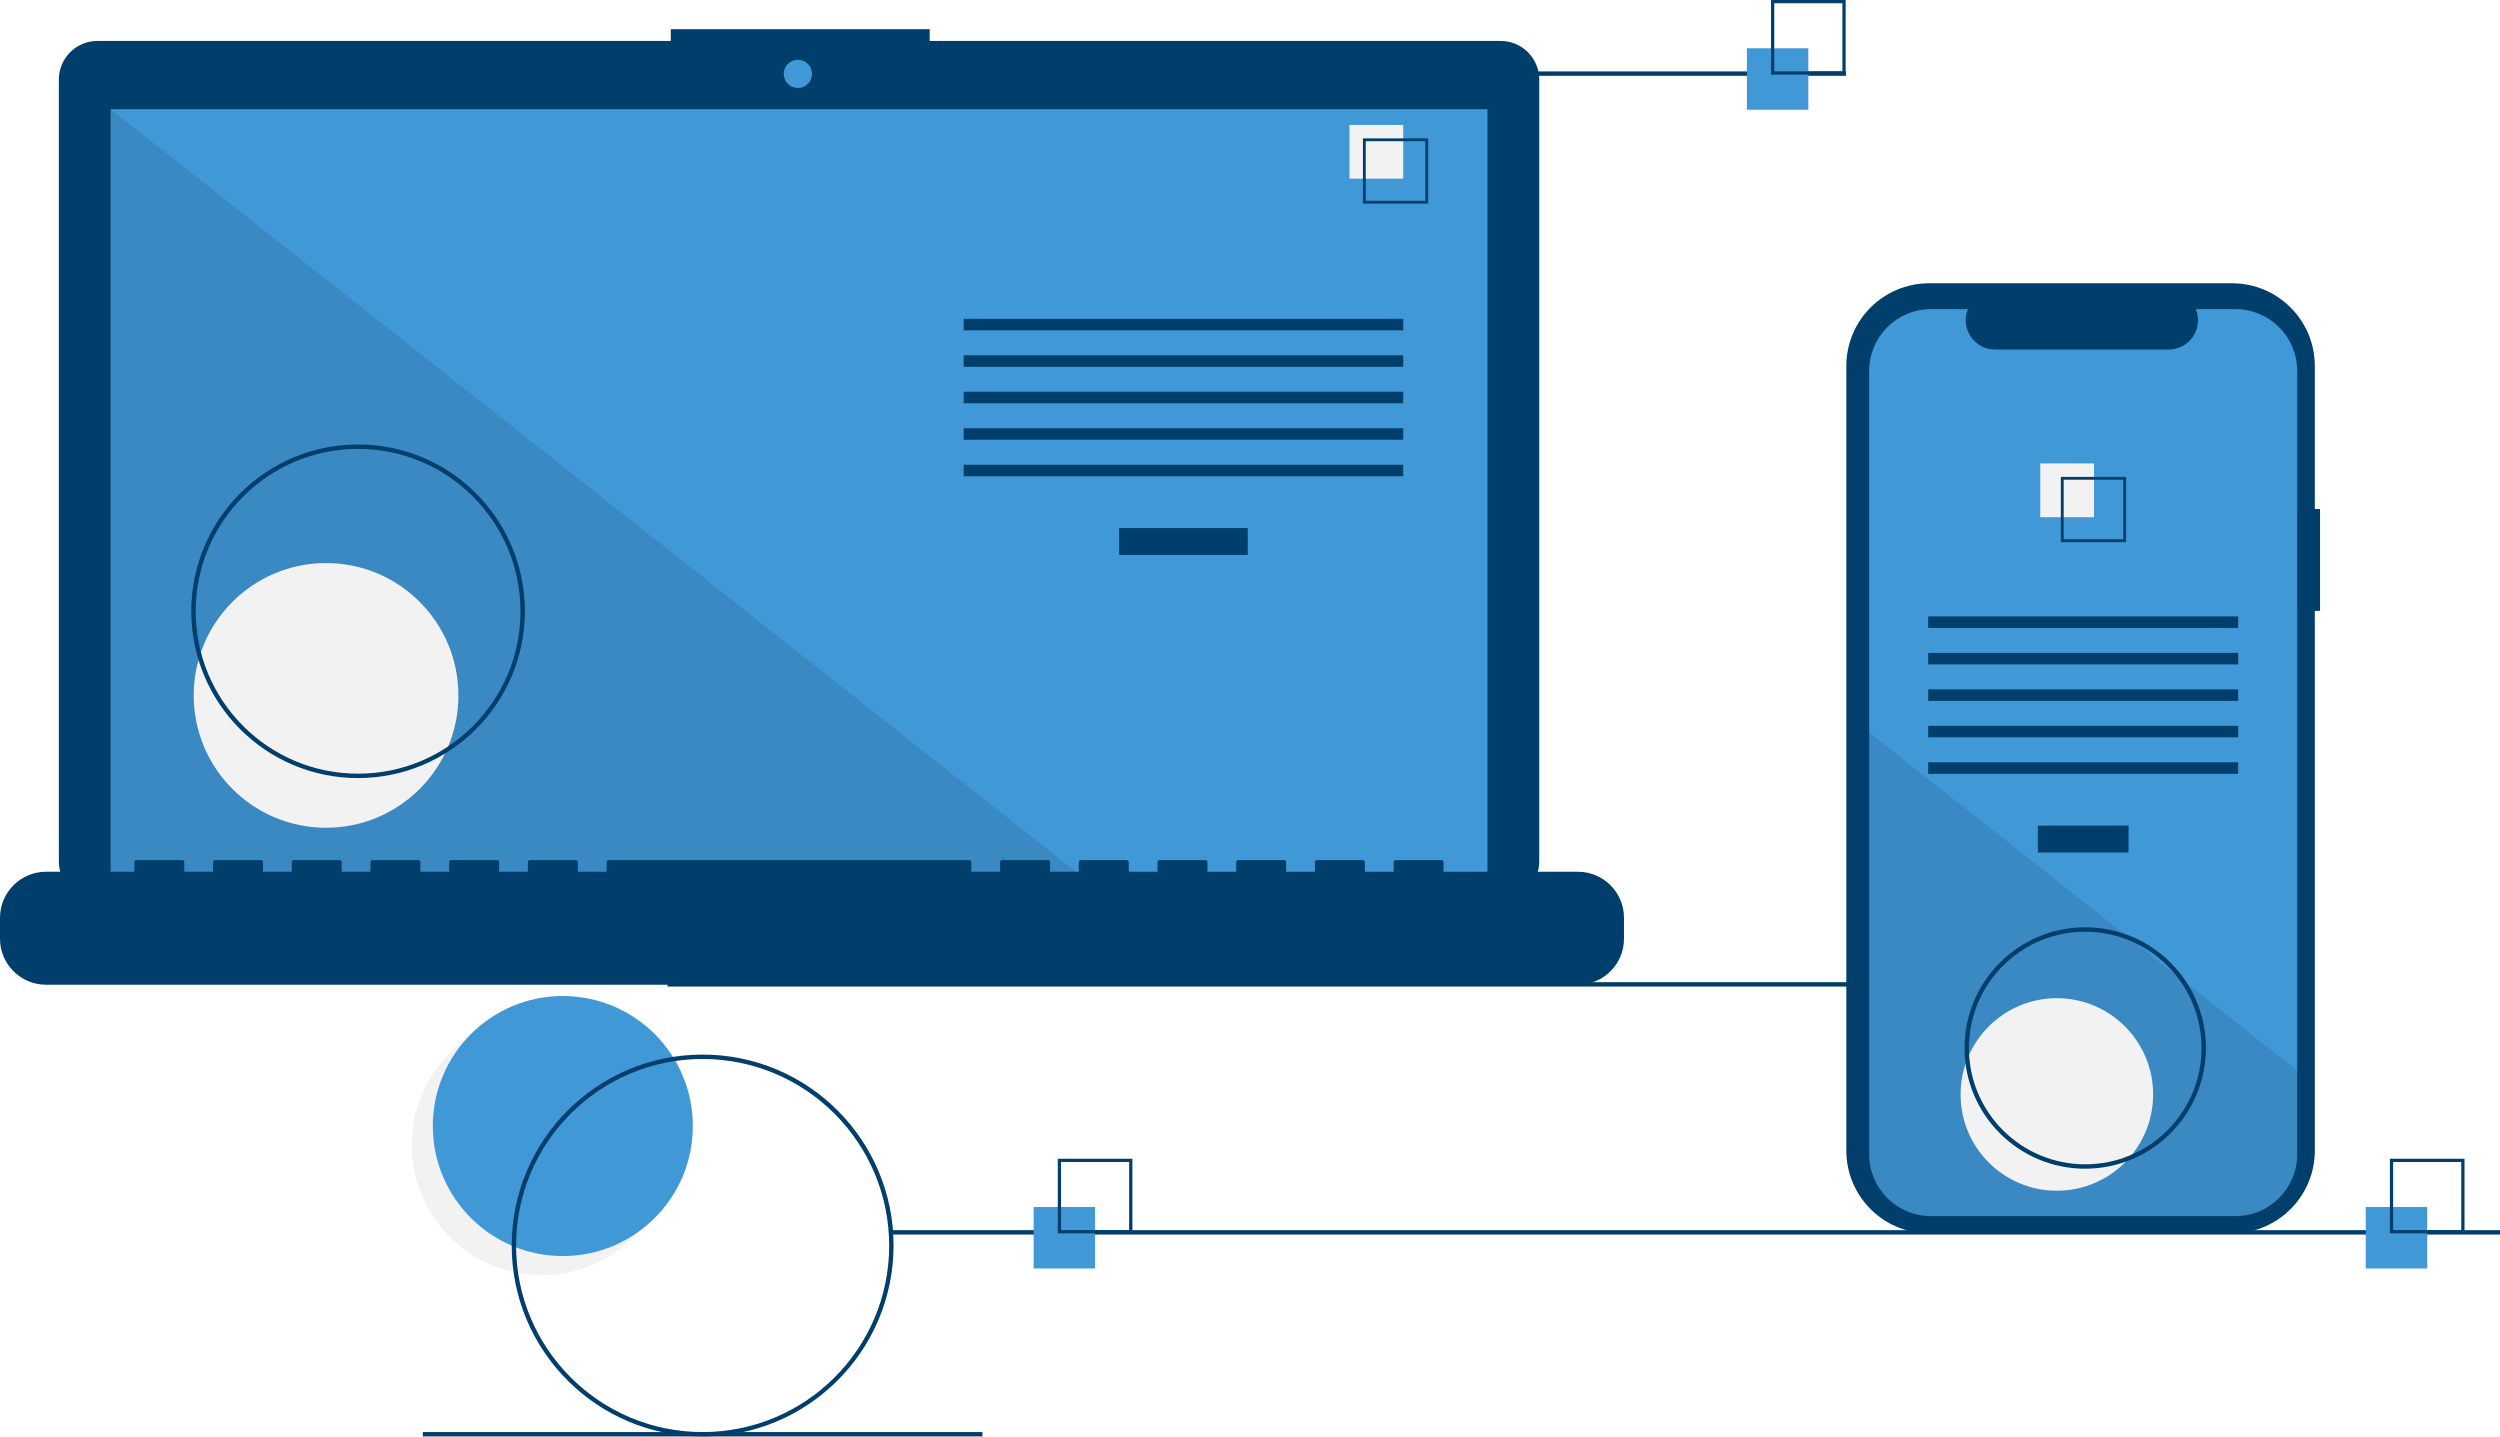
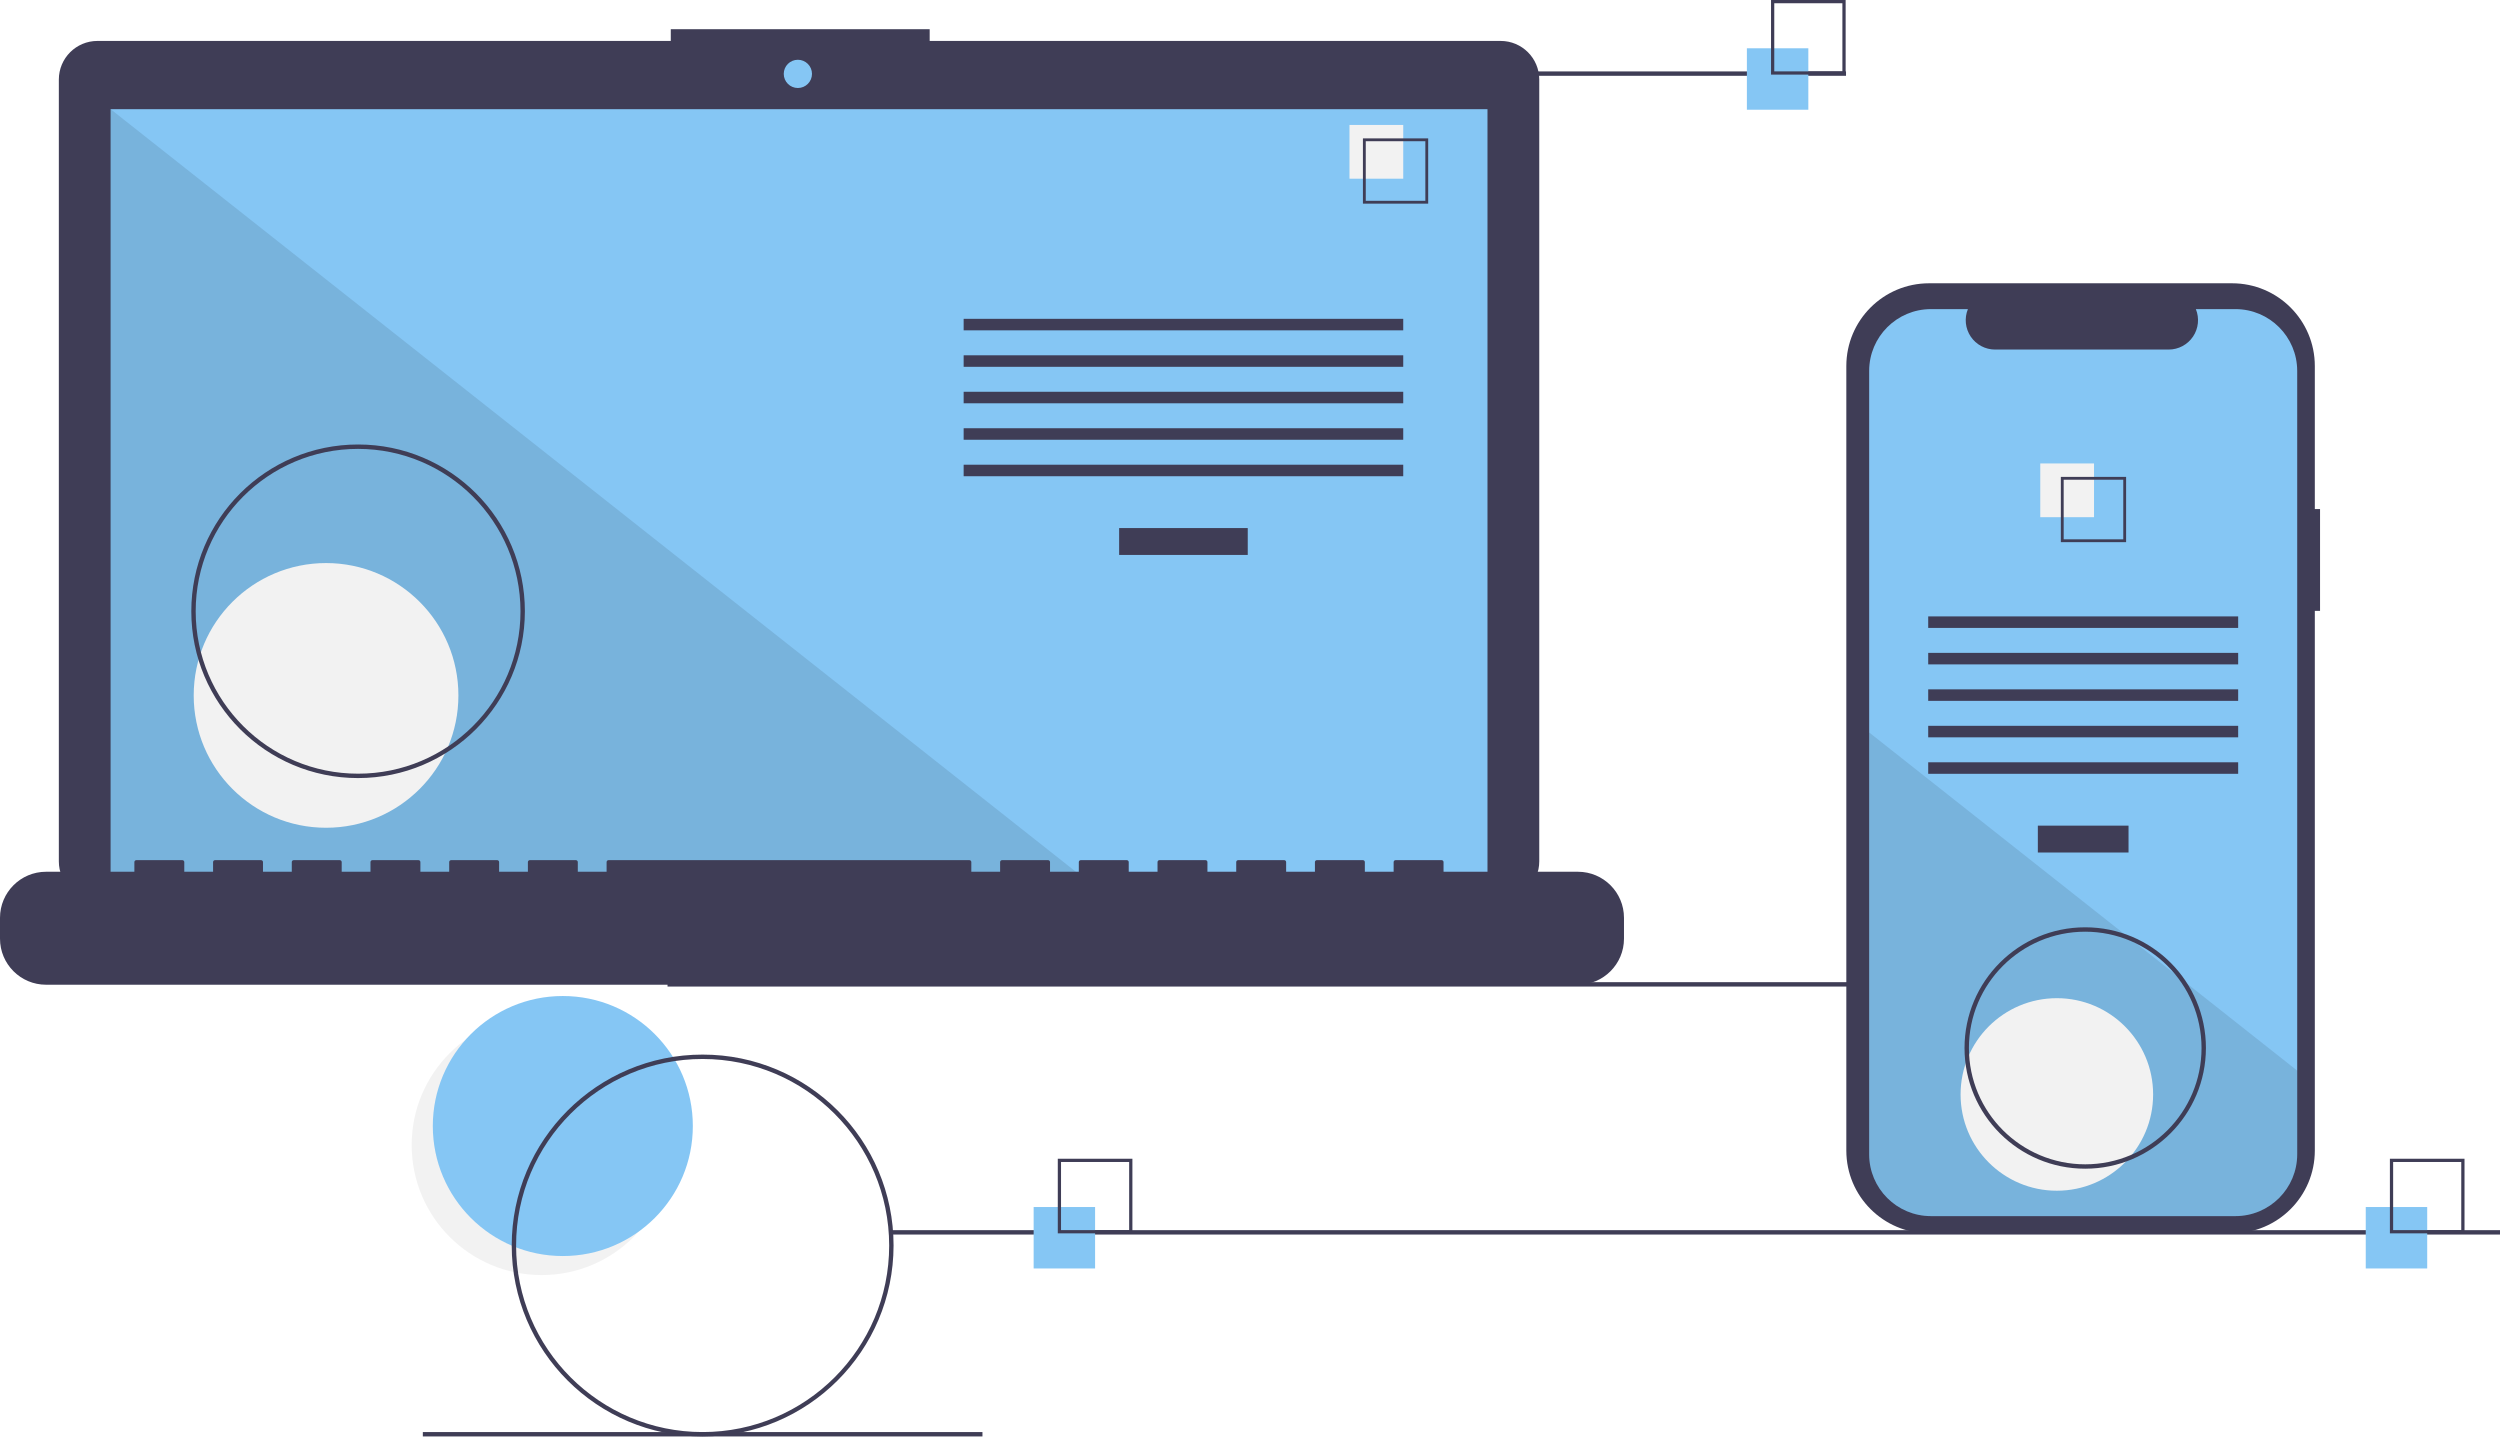
<svg xmlns="http://www.w3.org/2000/svg" id="b6117b06-2b45-45bc-b789-4a82ab6612dd" data-name="Layer 1" width="1139.171" height="654.543" viewBox="0 0 1139.171 654.543">
  <circle cx="246.827" cy="521.765" r="59.243" fill="#f2f2f2" />
-   <circle cx="256.46" cy="513.095" r="59.243" fill="#4098d7" />
-   <rect x="304.171" y="447.543" width="733" height="2" fill="#003e6b" />
-   <path d="M714.207,141.381H454.038v-5.362h-117.971v5.362H74.825a17.599,17.599,0,0,0-17.599,17.599V515.231a17.599,17.599,0,0,0,17.599,17.599H714.207a17.599,17.599,0,0,0,17.599-17.599V158.979A17.599,17.599,0,0,0,714.207,141.381Z" transform="translate(-30.41456 -122.7284)" fill="#003e6b" />
-   <rect x="50.406" y="49.754" width="627.391" height="353.913" fill="#4098d7" />
-   <circle cx="363.565" cy="33.667" r="6.435" fill="#4098d7" />
+   <circle cx="256.46" cy="513.095" r="59.243" fill="#85c6f4" />
+   <rect x="304.171" y="447.543" width="733" height="2" fill="#3f3d56" />
+   <path d="M714.207,141.381H454.038v-5.362h-117.971v5.362H74.825a17.599,17.599,0,0,0-17.599,17.599V515.231a17.599,17.599,0,0,0,17.599,17.599H714.207a17.599,17.599,0,0,0,17.599-17.599V158.979A17.599,17.599,0,0,0,714.207,141.381Z" transform="translate(-30.41456 -122.7284)" fill="#3f3d56" />
+   <rect x="50.406" y="49.754" width="627.391" height="353.913" fill="#85c6f4" />
+   <circle cx="363.565" cy="33.667" r="6.435" fill="#85c6f4" />
  <polygon points="498.374 403.667 50.406 403.667 50.406 49.754 498.374 403.667" opacity="0.1" />
  <circle cx="148.574" cy="316.876" r="60.307" fill="#f2f2f2" />
-   <rect x="509.953" y="240.622" width="58.605" height="12.246" fill="#003e6b" />
-   <rect x="439.102" y="145.279" width="200.307" height="5.248" fill="#003e6b" />
-   <rect x="439.102" y="161.898" width="200.307" height="5.248" fill="#003e6b" />
-   <rect x="439.102" y="178.518" width="200.307" height="5.248" fill="#003e6b" />
-   <rect x="439.102" y="195.137" width="200.307" height="5.248" fill="#003e6b" />
-   <rect x="439.102" y="211.756" width="200.307" height="5.248" fill="#003e6b" />
+   <rect x="509.953" y="240.622" width="58.605" height="12.246" fill="#3f3d56" />
+   <rect x="439.102" y="145.279" width="200.307" height="5.248" fill="#3f3d56" />
+   <rect x="439.102" y="161.898" width="200.307" height="5.248" fill="#3f3d56" />
+   <rect x="439.102" y="178.518" width="200.307" height="5.248" fill="#3f3d56" />
+   <rect x="439.102" y="195.137" width="200.307" height="5.248" fill="#3f3d56" />
+   <rect x="439.102" y="211.756" width="200.307" height="5.248" fill="#3f3d56" />
  <rect x="614.917" y="56.934" width="24.492" height="24.492" fill="#f2f2f2" />
-   <path d="M681.195,215.525h-29.74v-29.74h29.74Zm-28.447-1.293h27.154V187.078H652.748Z" transform="translate(-30.41456 -122.7284)" fill="#003e6b" />
-   <path d="M749.422,519.96H688.192v-4.412a.875.875,0,0,0-.875-.875h-20.993a.875.875,0,0,0-.875.875v4.412H652.329v-4.412a.875.875,0,0,0-.875-.875H630.462a.875.875,0,0,0-.875.875v4.412H616.467v-4.412a.875.875,0,0,0-.875-.875H594.599a.875.875,0,0,0-.875.875v4.412H580.604v-4.412a.875.875,0,0,0-.875-.875H558.736a.875.875,0,0,0-.875.875v4.412H544.741v-4.412a.875.875,0,0,0-.875-.875H522.873a.875.875,0,0,0-.875.875v4.412H508.878v-4.412a.875.875,0,0,0-.875-.875h-20.993a.875.875,0,0,0-.875.875v4.412H473.015v-4.412a.875.875,0,0,0-.875-.875H307.696a.875.875,0,0,0-.875.875v4.412H293.701v-4.412a.875.875,0,0,0-.875-.875H271.833a.875.875,0,0,0-.875.875v4.412H257.838v-4.412a.875.875,0,0,0-.875-.875h-20.993a.875.875,0,0,0-.875.875v4.412H221.975v-4.412a.875.875,0,0,0-.875-.875H200.107a.875.875,0,0,0-.875.875v4.412H186.112v-4.412a.875.875,0,0,0-.875-.875H164.244a.875.875,0,0,0-.875.875v4.412H150.249v-4.412a.875.875,0,0,0-.875-.875H128.381a.875.875,0,0,0-.875.875v4.412H114.386v-4.412a.875.875,0,0,0-.875-.875H92.519a.875.875,0,0,0-.875.875v4.412H51.407a20.993,20.993,0,0,0-20.993,20.993v9.492A20.993,20.993,0,0,0,51.407,571.438H749.422a20.993,20.993,0,0,0,20.993-20.993v-9.492A20.993,20.993,0,0,0,749.422,519.96Z" transform="translate(-30.41456 -122.7284)" fill="#003e6b" />
-   <path d="M193.586,477.272a76,76,0,1,1,76-76A76.086,76.086,0,0,1,193.586,477.272Zm0-150a74,74,0,1,0,74,74A74.084,74.084,0,0,0,193.586,327.272Z" transform="translate(-30.41456 -122.7284)" fill="#003e6b" />
-   <rect x="586.171" y="32.543" width="255" height="2" fill="#003e6b" />
-   <rect x="406.171" y="560.543" width="733" height="2" fill="#003e6b" />
-   <rect x="192.672" y="652.543" width="255" height="2" fill="#003e6b" />
-   <rect x="471" y="550" width="28" height="28" fill="#4098d7" />
-   <path d="M546.415,684.728h-34v-34h34Zm-32.522-1.478H544.936V652.207H513.893Z" transform="translate(-30.41456 -122.7284)" fill="#003e6b" />
-   <rect x="796" y="22" width="28" height="28" fill="#4098d7" />
-   <path d="M871.415,156.728h-34v-34h34Zm-32.522-1.478H869.936V124.207H838.893Z" transform="translate(-30.41456 -122.7284)" fill="#003e6b" />
-   <rect x="1078" y="550" width="28" height="28" fill="#4098d7" />
-   <path d="M1153.415,684.728h-34v-34h34Zm-32.522-1.478h31.043V652.207h-31.043Z" transform="translate(-30.41456 -122.7284)" fill="#003e6b" />
-   <path d="M1087.586,354.687h-2.379V289.525a37.714,37.714,0,0,0-37.714-37.714H909.44A37.714,37.714,0,0,0,871.726,289.525V647.006A37.714,37.714,0,0,0,909.44,684.72h138.053a37.714,37.714,0,0,0,37.714-37.714V401.07h2.379Z" transform="translate(-30.41456 -122.7284)" fill="#003e6b" />
-   <path d="M1077.176,291.742v356.96a28.165,28.165,0,0,1-28.16,28.17H910.296a28.165,28.165,0,0,1-28.16-28.17v-356.96a28.163,28.163,0,0,1,28.16-28.16h16.83a13.379,13.379,0,0,0,12.39,18.43h79.09a13.379,13.379,0,0,0,12.39-18.43h18.02A28.163,28.163,0,0,1,1077.176,291.742Z" transform="translate(-30.41456 -122.7284)" fill="#4098d7" />
-   <rect x="928.58" y="376.218" width="41.324" height="12.246" fill="#003e6b" />
-   <rect x="878.621" y="280.875" width="141.24" height="5.248" fill="#003e6b" />
-   <rect x="878.621" y="297.494" width="141.24" height="5.248" fill="#003e6b" />
-   <rect x="878.621" y="314.114" width="141.24" height="5.248" fill="#003e6b" />
-   <rect x="878.621" y="330.733" width="141.24" height="5.248" fill="#003e6b" />
-   <rect x="878.621" y="347.352" width="141.24" height="5.248" fill="#003e6b" />
+   <path d="M681.195,215.525h-29.74v-29.74h29.74Zm-28.447-1.293h27.154V187.078H652.748Z" transform="translate(-30.41456 -122.7284)" fill="#3f3d56" />
+   <path d="M749.422,519.96H688.192v-4.412a.875.875,0,0,0-.875-.875h-20.993a.875.875,0,0,0-.875.875v4.412H652.329v-4.412a.875.875,0,0,0-.875-.875H630.462a.875.875,0,0,0-.875.875v4.412H616.467v-4.412a.875.875,0,0,0-.875-.875H594.599a.875.875,0,0,0-.875.875v4.412H580.604v-4.412a.875.875,0,0,0-.875-.875H558.736a.875.875,0,0,0-.875.875v4.412H544.741v-4.412a.875.875,0,0,0-.875-.875H522.873a.875.875,0,0,0-.875.875v4.412H508.878v-4.412a.875.875,0,0,0-.875-.875h-20.993a.875.875,0,0,0-.875.875v4.412H473.015v-4.412a.875.875,0,0,0-.875-.875H307.696a.875.875,0,0,0-.875.875v4.412H293.701v-4.412a.875.875,0,0,0-.875-.875H271.833a.875.875,0,0,0-.875.875v4.412H257.838v-4.412a.875.875,0,0,0-.875-.875h-20.993a.875.875,0,0,0-.875.875v4.412H221.975v-4.412a.875.875,0,0,0-.875-.875H200.107a.875.875,0,0,0-.875.875v4.412H186.112v-4.412a.875.875,0,0,0-.875-.875H164.244a.875.875,0,0,0-.875.875v4.412H150.249v-4.412a.875.875,0,0,0-.875-.875H128.381a.875.875,0,0,0-.875.875v4.412H114.386v-4.412a.875.875,0,0,0-.875-.875H92.519a.875.875,0,0,0-.875.875v4.412H51.407a20.993,20.993,0,0,0-20.993,20.993v9.492A20.993,20.993,0,0,0,51.407,571.438H749.422a20.993,20.993,0,0,0,20.993-20.993v-9.492A20.993,20.993,0,0,0,749.422,519.96Z" transform="translate(-30.41456 -122.7284)" fill="#3f3d56" />
+   <path d="M193.586,477.272a76,76,0,1,1,76-76A76.086,76.086,0,0,1,193.586,477.272Zm0-150a74,74,0,1,0,74,74A74.084,74.084,0,0,0,193.586,327.272Z" transform="translate(-30.41456 -122.7284)" fill="#3f3d56" />
+   <rect x="586.171" y="32.543" width="255" height="2" fill="#3f3d56" />
+   <rect x="406.171" y="560.543" width="733" height="2" fill="#3f3d56" />
+   <rect x="192.672" y="652.543" width="255" height="2" fill="#3f3d56" />
+   <rect x="471" y="550" width="28" height="28" fill="#85c6f4" />
+   <path d="M546.415,684.728h-34v-34h34Zm-32.522-1.478H544.936V652.207H513.893Z" transform="translate(-30.41456 -122.7284)" fill="#3f3d56" />
+   <rect x="796" y="22" width="28" height="28" fill="#85c6f4" />
+   <path d="M871.415,156.728h-34v-34h34Zm-32.522-1.478H869.936V124.207H838.893Z" transform="translate(-30.41456 -122.7284)" fill="#3f3d56" />
+   <rect x="1078" y="550" width="28" height="28" fill="#85c6f4" />
+   <path d="M1153.415,684.728h-34v-34h34Zm-32.522-1.478h31.043V652.207h-31.043Z" transform="translate(-30.41456 -122.7284)" fill="#3f3d56" />
+   <path d="M1087.586,354.687h-2.379V289.525a37.714,37.714,0,0,0-37.714-37.714H909.44A37.714,37.714,0,0,0,871.726,289.525V647.006A37.714,37.714,0,0,0,909.44,684.72h138.053a37.714,37.714,0,0,0,37.714-37.714V401.07h2.379Z" transform="translate(-30.41456 -122.7284)" fill="#3f3d56" />
+   <path d="M1077.176,291.742v356.96a28.165,28.165,0,0,1-28.16,28.17H910.296a28.165,28.165,0,0,1-28.16-28.17v-356.96a28.163,28.163,0,0,1,28.16-28.16h16.83a13.379,13.379,0,0,0,12.39,18.43h79.09a13.379,13.379,0,0,0,12.39-18.43h18.02A28.163,28.163,0,0,1,1077.176,291.742Z" transform="translate(-30.41456 -122.7284)" fill="#85c6f4" />
+   <rect x="928.58" y="376.218" width="41.324" height="12.246" fill="#3f3d56" />
+   <rect x="878.621" y="280.875" width="141.24" height="5.248" fill="#3f3d56" />
+   <rect x="878.621" y="297.494" width="141.24" height="5.248" fill="#3f3d56" />
+   <rect x="878.621" y="314.114" width="141.24" height="5.248" fill="#3f3d56" />
+   <rect x="878.621" y="330.733" width="141.24" height="5.248" fill="#3f3d56" />
+   <rect x="878.621" y="347.352" width="141.24" height="5.248" fill="#3f3d56" />
  <rect x="929.684" y="211.179" width="24.492" height="24.492" fill="#f2f2f2" />
-   <path d="M969.474,340.032v29.74h29.74v-29.74Zm28.45,28.45h-27.16v-27.16h27.16Z" transform="translate(-30.41456 -122.7284)" fill="#003e6b" />
+   <path d="M969.474,340.032v29.74h29.74v-29.74Zm28.45,28.45h-27.16v-27.16h27.16Z" transform="translate(-30.41456 -122.7284)" fill="#3f3d56" />
  <path d="M1077.176,610.582v38.12a28.165,28.165,0,0,1-28.16,28.17H910.296a28.165,28.165,0,0,1-28.16-28.17v-192.21l116.87,92.33,2,1.58,21.74,17.17,2.03,1.61Z" transform="translate(-30.41456 -122.7284)" opacity="0.1" />
  <circle cx="937.241" cy="498.707" r="43.868" fill="#f2f2f2" />
-   <path d="M350.586,777.272a87,87,0,1,1,87-87A87.099,87.099,0,0,1,350.586,777.272Zm0-172a85,85,0,1,0,85,85A85.096,85.096,0,0,0,350.586,605.272Z" transform="translate(-30.41456 -122.7284)" fill="#003e6b" />
-   <path d="M980.586,655.272a55,55,0,1,1,55-55A55.062,55.062,0,0,1,980.586,655.272Zm0-108a53,53,0,1,0,53,53A53.06,53.06,0,0,0,980.586,547.272Z" transform="translate(-30.41456 -122.7284)" fill="#003e6b" />
+   <path d="M350.586,777.272a87,87,0,1,1,87-87A87.099,87.099,0,0,1,350.586,777.272Zm0-172a85,85,0,1,0,85,85A85.096,85.096,0,0,0,350.586,605.272Z" transform="translate(-30.41456 -122.7284)" fill="#3f3d56" />
+   <path d="M980.586,655.272a55,55,0,1,1,55-55A55.062,55.062,0,0,1,980.586,655.272Zm0-108a53,53,0,1,0,53,53A53.06,53.06,0,0,0,980.586,547.272Z" transform="translate(-30.41456 -122.7284)" fill="#3f3d56" />
</svg>
